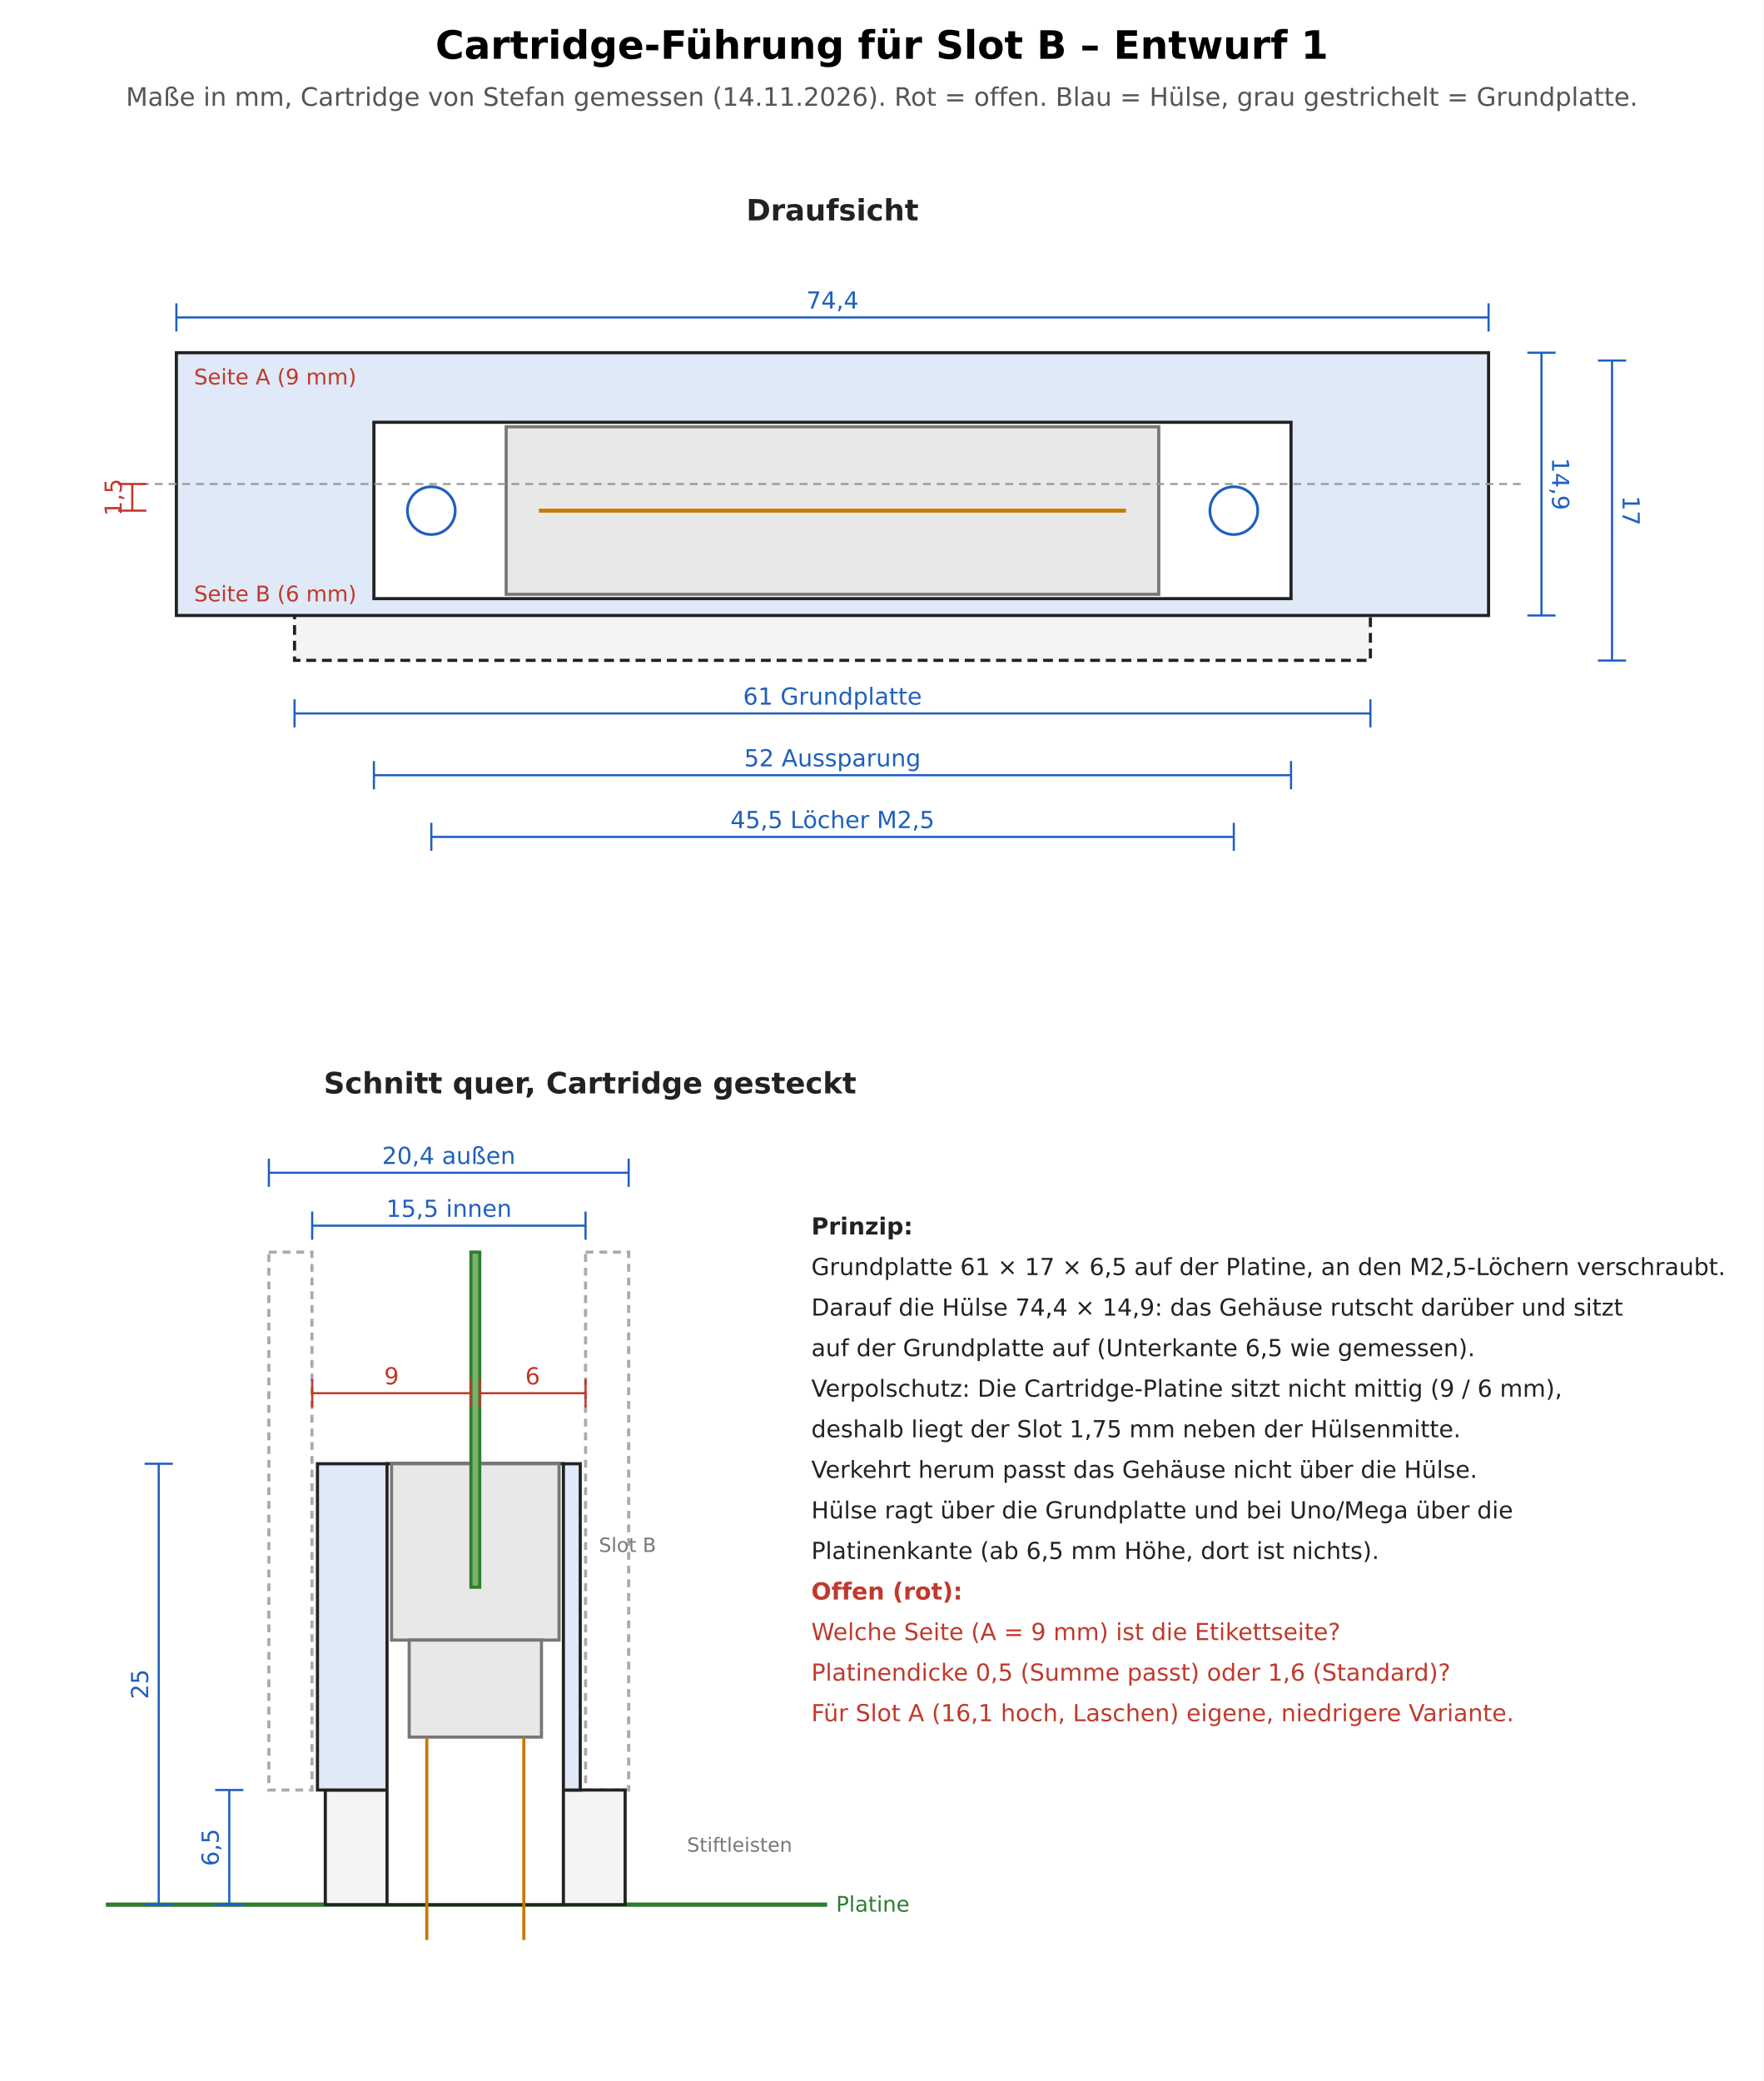
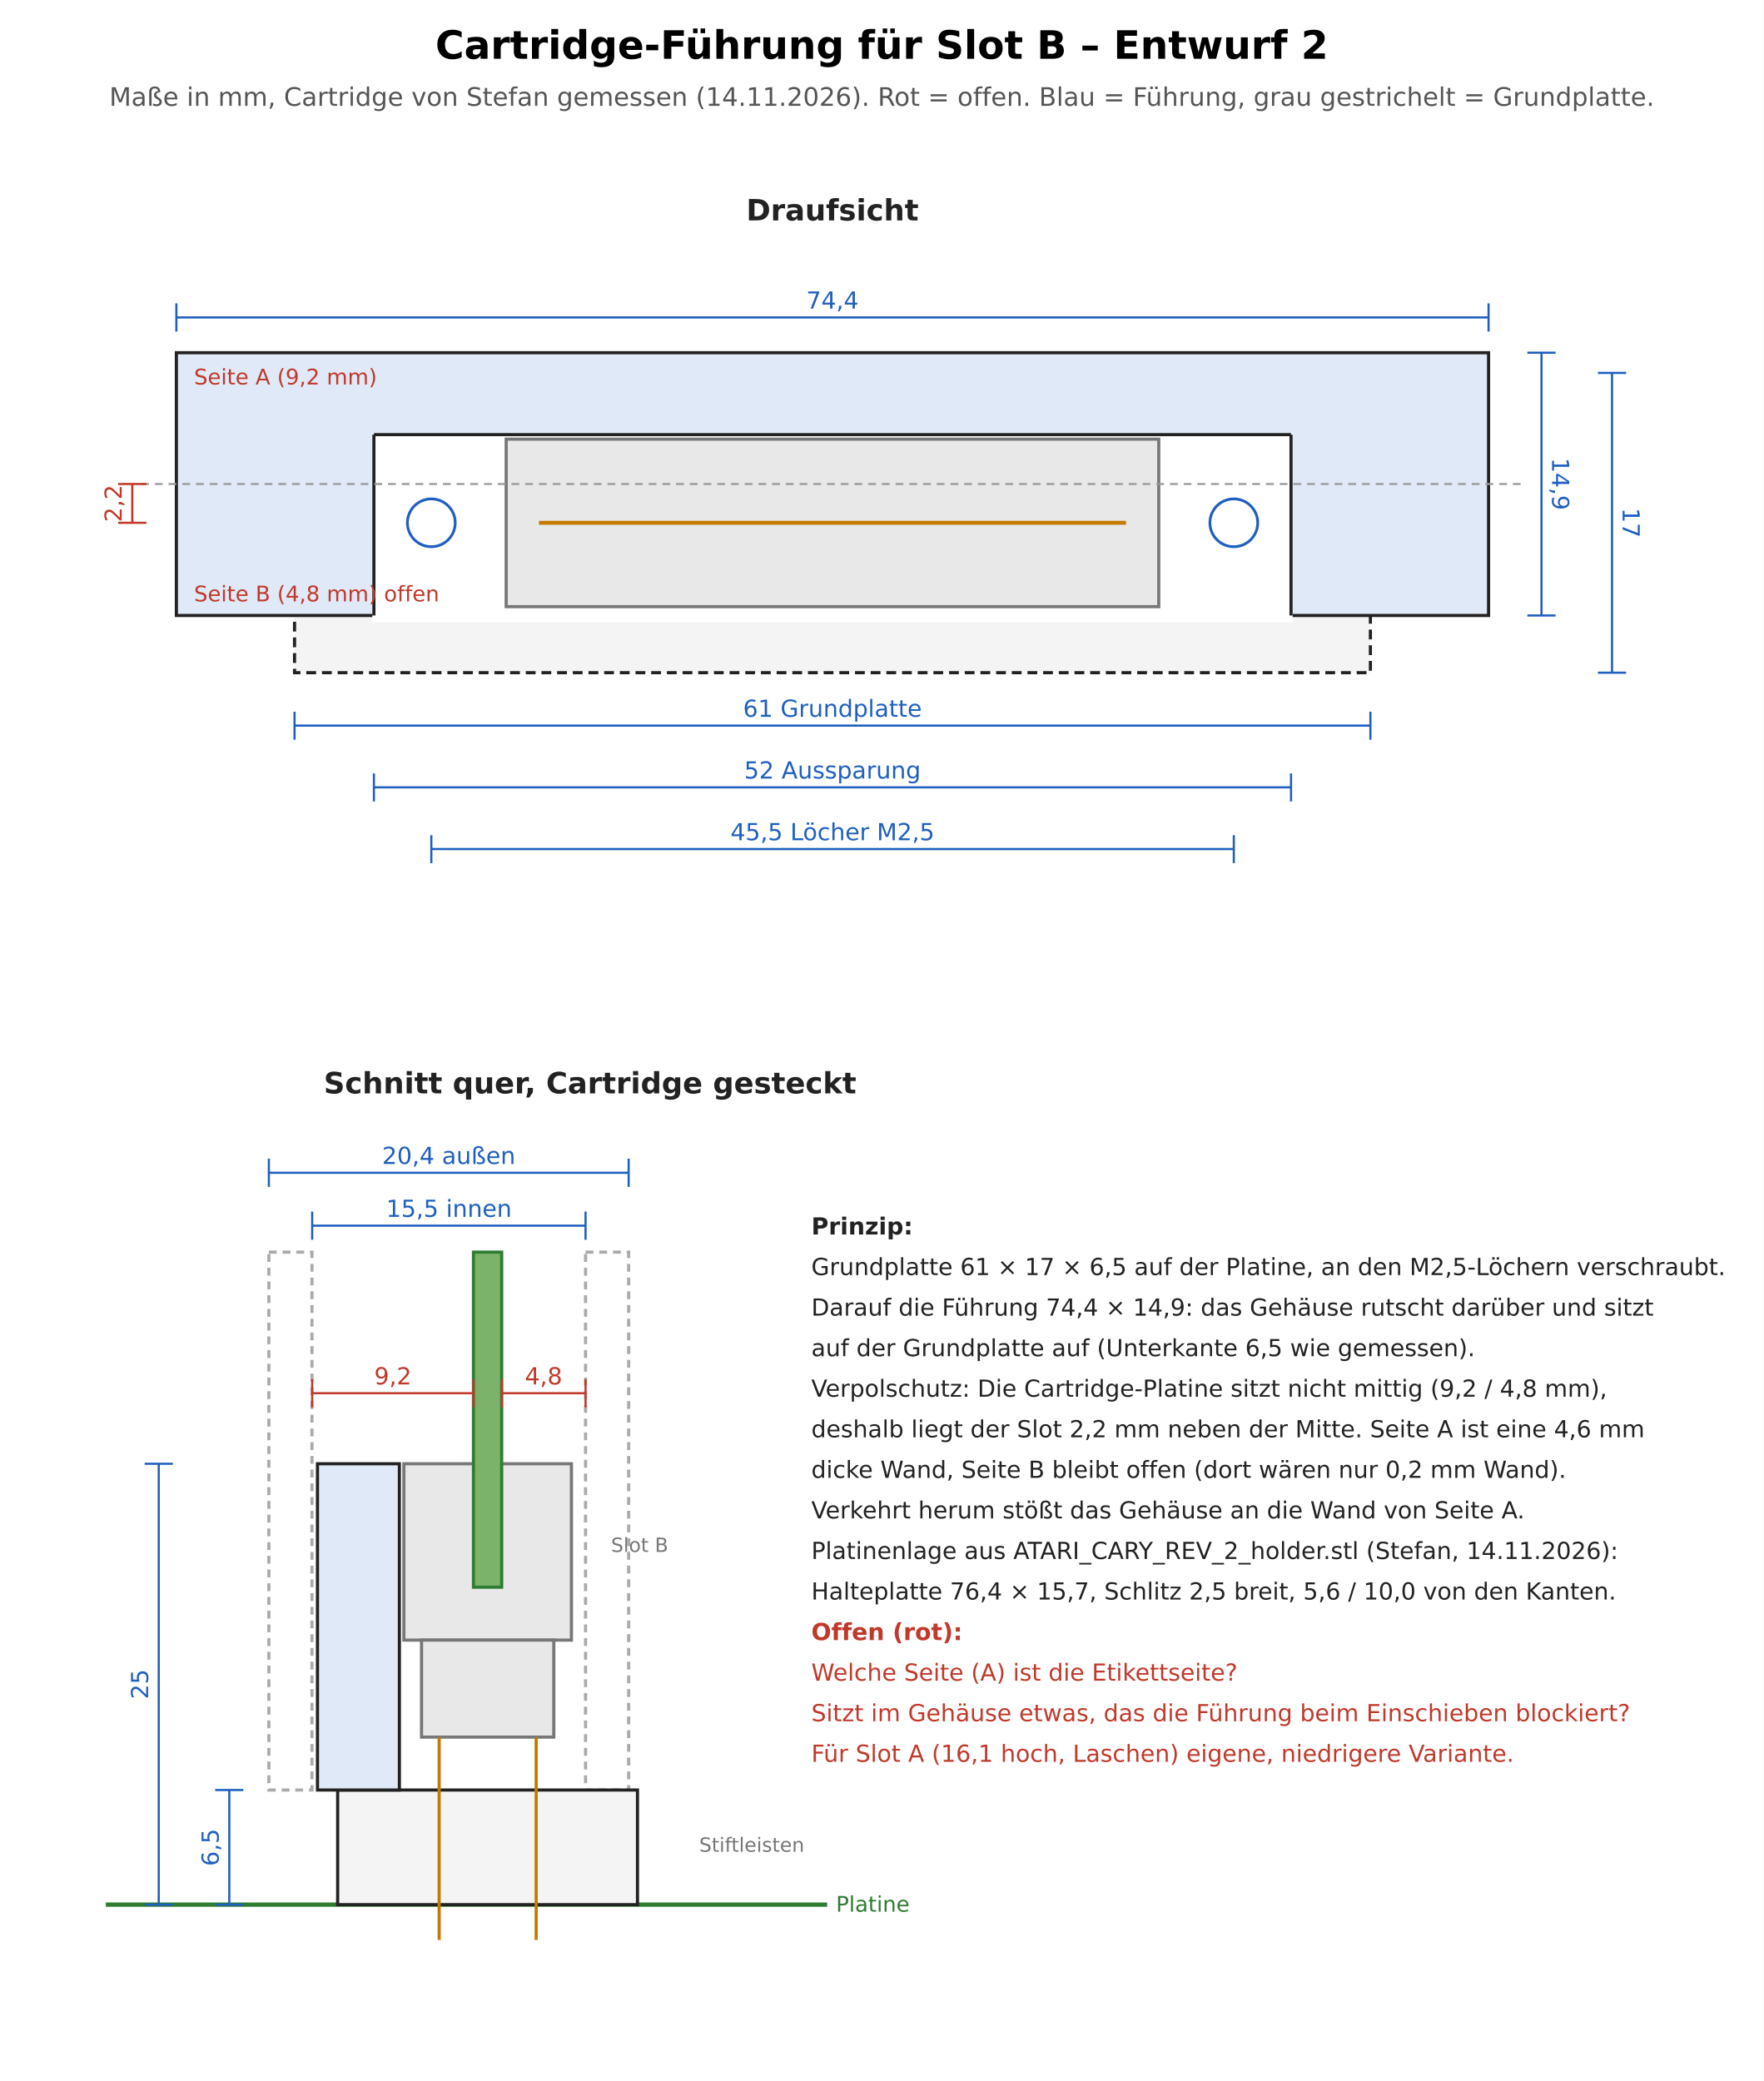
<svg xmlns="http://www.w3.org/2000/svg" width="900" height="1062" viewBox="0 0 900 1062">
  <rect width="100%" height="100%" fill="white" />
-   <text x="450.0" y="30" font-family="DejaVu Sans, sans-serif" font-size="20" font-weight="bold" text-anchor="middle">Cartridge-Führung für Slot B – Entwurf 1</text>
-   <text x="450.0" y="54" font-family="DejaVu Sans, sans-serif" font-size="13" fill="#555" text-anchor="middle">Maße in mm, Cartridge von Stefan gemessen (14.11.2026). Rot = offen. Blau = Hülse, grau gestrichelt = Grundplatte.</text>
+   <text x="450.0" y="30" font-family="DejaVu Sans, sans-serif" font-size="20" font-weight="bold" text-anchor="middle">Cartridge-Führung für Slot B – Entwurf 2</text>
+   <text x="450.0" y="54" font-family="DejaVu Sans, sans-serif" font-size="13" fill="#555" text-anchor="middle">Maße in mm, Cartridge von Stefan gemessen (14.11.2026). Rot = offen. Blau = Führung, grau gestrichelt = Grundplatte.</text>
  <text x="424.8" y="112.5" font-family="DejaVu Sans, sans-serif" font-size="15" fill="#222" text-anchor="middle" font-weight="bold">Draufsicht</text>
-   <rect x="150.3" y="184.0" width="549.0" height="153.0" fill="#f4f4f4" stroke="#222" stroke-width="1.6" stroke-dasharray="5,3" />
+   <rect x="150.3" y="190.3" width="549.0" height="153.0" fill="#f4f4f4" stroke="#222" stroke-width="1.6" stroke-dasharray="5,3" />
  <rect x="90.0" y="180.0" width="669.6" height="134.1" fill="#dfe9f7" stroke="#222" stroke-width="1.6" />
-   <rect x="190.8" y="215.5" width="468.0" height="90.0" fill="white" stroke="#222" stroke-width="1.6" />
-   <rect x="258.3" y="217.8" width="333.0" height="85.5" fill="#e8e8e8" stroke="#777" stroke-width="1.6" />
-   <line x1="275.0" y1="260.6" x2="574.6" y2="260.6" stroke="#c47a00" stroke-width="2" />
-   <circle cx="220.1" cy="260.6" r="12.2" fill="#fff" stroke="#1f5fbf" stroke-width="1.4" />
-   <circle cx="629.6" cy="260.6" r="12.2" fill="#fff" stroke="#1f5fbf" stroke-width="1.4" />
+   <rect x="190.8" y="221.8" width="468.0" height="95.0" fill="white" stroke="white" stroke-width="1.6" />
+   <line x1="190.8" y1="221.8" x2="658.8" y2="221.8" stroke="#222" stroke-width="1.6" />
+   <line x1="190.8" y1="221.8" x2="190.8" y2="314.1" stroke="#222" stroke-width="1.6" />
+   <line x1="658.8" y1="221.8" x2="658.8" y2="314.1" stroke="#222" stroke-width="1.6" />
+   <rect x="258.3" y="224.1" width="333.0" height="85.5" fill="#e8e8e8" stroke="#777" stroke-width="1.6" />
+   <line x1="275.0" y1="266.8" x2="574.6" y2="266.8" stroke="#c47a00" stroke-width="2" />
+   <circle cx="220.1" cy="266.8" r="12.2" fill="#fff" stroke="#1f5fbf" stroke-width="1.4" />
+   <circle cx="629.6" cy="266.8" r="12.2" fill="#fff" stroke="#1f5fbf" stroke-width="1.4" />
  <line x1="72.0" y1="247.0" x2="777.6" y2="247.0" stroke="#999" stroke-width="1" stroke-dasharray="4,3" />
  <line x1="90.0" y1="162.0" x2="759.6" y2="162.0" stroke="#1f5fbf" stroke-width="1.1" />
  <line x1="90.0" y1="154.8" x2="90.0" y2="169.2" stroke="#1f5fbf" stroke-width="1.1" />
  <line x1="759.6" y1="154.8" x2="759.6" y2="169.2" stroke="#1f5fbf" stroke-width="1.1" />
  <text x="424.8" y="157.5" font-family="DejaVu Sans, sans-serif" font-size="12" fill="#1f5fbf" text-anchor="middle">74,4</text>
-   <line x1="150.3" y1="364.1" x2="699.3" y2="364.1" stroke="#1f5fbf" stroke-width="1.1" />
-   <line x1="150.3" y1="356.9" x2="150.3" y2="371.2" stroke="#1f5fbf" stroke-width="1.1" />
-   <line x1="699.3" y1="356.9" x2="699.3" y2="371.2" stroke="#1f5fbf" stroke-width="1.1" />
-   <text x="424.8" y="359.6" font-family="DejaVu Sans, sans-serif" font-size="12" fill="#1f5fbf" text-anchor="middle">61 Grundplatte</text>
-   <line x1="190.8" y1="395.6" x2="658.8" y2="395.6" stroke="#1f5fbf" stroke-width="1.1" />
-   <line x1="190.8" y1="388.4" x2="190.8" y2="402.8" stroke="#1f5fbf" stroke-width="1.1" />
-   <line x1="658.8" y1="388.4" x2="658.8" y2="402.8" stroke="#1f5fbf" stroke-width="1.1" />
-   <text x="424.8" y="391.1" font-family="DejaVu Sans, sans-serif" font-size="12" fill="#1f5fbf" text-anchor="middle">52 Aussparung</text>
-   <line x1="220.1" y1="427.1" x2="629.6" y2="427.1" stroke="#1f5fbf" stroke-width="1.1" />
-   <line x1="220.1" y1="419.9" x2="220.1" y2="434.2" stroke="#1f5fbf" stroke-width="1.1" />
-   <line x1="629.6" y1="419.9" x2="629.6" y2="434.2" stroke="#1f5fbf" stroke-width="1.1" />
-   <text x="424.8" y="422.6" font-family="DejaVu Sans, sans-serif" font-size="12" fill="#1f5fbf" text-anchor="middle">45,5 Löcher M2,5</text>
+   <line x1="150.3" y1="370.3" x2="699.3" y2="370.3" stroke="#1f5fbf" stroke-width="1.1" />
+   <line x1="150.3" y1="363.2" x2="150.3" y2="377.5" stroke="#1f5fbf" stroke-width="1.1" />
+   <line x1="699.3" y1="363.2" x2="699.3" y2="377.5" stroke="#1f5fbf" stroke-width="1.1" />
+   <text x="424.8" y="365.8" font-family="DejaVu Sans, sans-serif" font-size="12" fill="#1f5fbf" text-anchor="middle">61 Grundplatte</text>
+   <line x1="190.8" y1="401.8" x2="658.8" y2="401.8" stroke="#1f5fbf" stroke-width="1.1" />
+   <line x1="190.8" y1="394.7" x2="190.8" y2="409.0" stroke="#1f5fbf" stroke-width="1.1" />
+   <line x1="658.8" y1="394.7" x2="658.8" y2="409.0" stroke="#1f5fbf" stroke-width="1.1" />
+   <text x="424.8" y="397.3" font-family="DejaVu Sans, sans-serif" font-size="12" fill="#1f5fbf" text-anchor="middle">52 Aussparung</text>
+   <line x1="220.1" y1="433.3" x2="629.6" y2="433.3" stroke="#1f5fbf" stroke-width="1.1" />
+   <line x1="220.1" y1="426.2" x2="220.1" y2="440.5" stroke="#1f5fbf" stroke-width="1.1" />
+   <line x1="629.6" y1="426.2" x2="629.6" y2="440.5" stroke="#1f5fbf" stroke-width="1.1" />
+   <text x="424.8" y="428.8" font-family="DejaVu Sans, sans-serif" font-size="12" fill="#1f5fbf" text-anchor="middle">45,5 Löcher M2,5</text>
  <line x1="786.6" y1="180.0" x2="786.6" y2="314.1" stroke="#1f5fbf" stroke-width="1.1" />
  <line x1="779.4" y1="180.0" x2="793.8" y2="180.0" stroke="#1f5fbf" stroke-width="1.1" />
  <line x1="779.4" y1="314.1" x2="793.8" y2="314.1" stroke="#1f5fbf" stroke-width="1.1" />
  <text x="792.0" y="247.0" font-family="DejaVu Sans, sans-serif" font-size="12" fill="#1f5fbf" text-anchor="middle" transform="rotate(90 792.0 247.0)">14,9</text>
-   <line x1="822.6" y1="184.0" x2="822.6" y2="337.1" stroke="#1f5fbf" stroke-width="1.1" />
-   <line x1="815.4" y1="184.0" x2="829.8" y2="184.0" stroke="#1f5fbf" stroke-width="1.1" />
-   <line x1="815.4" y1="337.1" x2="829.8" y2="337.1" stroke="#1f5fbf" stroke-width="1.1" />
-   <text x="828.0" y="260.6" font-family="DejaVu Sans, sans-serif" font-size="12" fill="#1f5fbf" text-anchor="middle" transform="rotate(90 828.0 260.6)">17</text>
-   <line x1="67.5" y1="247.0" x2="67.5" y2="260.6" stroke="#c0392b" stroke-width="1.1" />
+   <line x1="822.6" y1="190.3" x2="822.6" y2="343.3" stroke="#1f5fbf" stroke-width="1.1" />
+   <line x1="815.4" y1="190.3" x2="829.8" y2="190.3" stroke="#1f5fbf" stroke-width="1.1" />
+   <line x1="815.4" y1="343.3" x2="829.8" y2="343.3" stroke="#1f5fbf" stroke-width="1.1" />
+   <text x="828.0" y="266.8" font-family="DejaVu Sans, sans-serif" font-size="12" fill="#1f5fbf" text-anchor="middle" transform="rotate(90 828.0 266.8)">17</text>
+   <line x1="67.5" y1="247.0" x2="67.5" y2="266.8" stroke="#c0392b" stroke-width="1.1" />
  <line x1="60.3" y1="247.0" x2="74.7" y2="247.0" stroke="#c0392b" stroke-width="1.1" />
-   <line x1="60.3" y1="260.6" x2="74.7" y2="260.6" stroke="#c0392b" stroke-width="1.1" />
-   <text x="62.1" y="253.8" font-family="DejaVu Sans, sans-serif" font-size="12" fill="#c0392b" text-anchor="middle" transform="rotate(-90 62.1 253.8)">1,5</text>
-   <text x="99.0" y="196.2" font-family="DejaVu Sans, sans-serif" font-size="11" fill="#c0392b" text-anchor="start">Seite A (9 mm)</text>
-   <text x="99.0" y="306.9" font-family="DejaVu Sans, sans-serif" font-size="11" fill="#c0392b" text-anchor="start">Seite B (6 mm)</text>
+   <line x1="60.3" y1="266.8" x2="74.7" y2="266.8" stroke="#c0392b" stroke-width="1.1" />
+   <text x="62.1" y="256.9" font-family="DejaVu Sans, sans-serif" font-size="12" fill="#c0392b" text-anchor="middle" transform="rotate(-90 62.1 256.9)">2,2</text>
+   <text x="99.0" y="196.2" font-family="DejaVu Sans, sans-serif" font-size="11" fill="#c0392b" text-anchor="start">Seite A (9,2 mm)</text>
+   <text x="99.0" y="306.9" font-family="DejaVu Sans, sans-serif" font-size="11" fill="#c0392b" text-anchor="start">Seite B (4,8 mm) offen</text>
  <text x="301.1" y="558.0" font-family="DejaVu Sans, sans-serif" font-size="15" fill="#222" text-anchor="middle" font-weight="bold">Schnitt quer, Cartridge gesteckt</text>
  <line x1="54.0" y1="972.0" x2="422.1" y2="972.0" stroke="#2e7d32" stroke-width="2.2" />
  <text x="426.6" y="975.6" font-family="DejaVu Sans, sans-serif" font-size="11" fill="#2e7d32" text-anchor="start">Platine</text>
  <rect x="137.2" y="639.0" width="22.0" height="274.5" fill="none" stroke="#aaa" stroke-width="1.6" stroke-dasharray="4,3" />
  <rect x="298.8" y="639.0" width="22.0" height="274.5" fill="none" stroke="#aaa" stroke-width="1.6" stroke-dasharray="4,3" />
-   <rect x="166.0" y="913.5" width="153.0" height="58.5" fill="#f4f4f4" stroke="#222" stroke-width="1.6" />
-   <rect x="162.0" y="747.0" width="134.1" height="166.5" fill="#dfe9f7" stroke="#222" stroke-width="1.6" />
-   <rect x="197.5" y="747.0" width="90.0" height="225.0" fill="white" stroke="#222" stroke-width="1.6" />
-   <rect x="199.8" y="747.0" width="85.5" height="90.0" fill="#e8e8e8" stroke="#777" stroke-width="1.6" />
-   <rect x="208.8" y="837.0" width="67.5" height="49.5" fill="#e8e8e8" stroke="#777" stroke-width="1.6" />
-   <line x1="217.8" y1="886.5" x2="217.8" y2="990.0" stroke="#c47a00" stroke-width="1.6" />
-   <line x1="267.3" y1="886.5" x2="267.3" y2="990.0" stroke="#c47a00" stroke-width="1.6" />
-   <rect x="240.3" y="639.0" width="4.5" height="171.0" fill="#7cb36b" stroke="#2e7d32" stroke-width="1.6" />
+   <rect x="172.3" y="913.5" width="153.0" height="58.5" fill="#f4f4f4" stroke="#222" stroke-width="1.6" />
+   <rect x="162.0" y="747.0" width="41.8" height="166.5" fill="#dfe9f7" stroke="#222" stroke-width="1.6" />
+   <rect x="206.1" y="747.0" width="85.5" height="90.0" fill="#e8e8e8" stroke="#777" stroke-width="1.6" />
+   <rect x="215.1" y="837.0" width="67.5" height="49.5" fill="#e8e8e8" stroke="#777" stroke-width="1.6" />
+   <line x1="224.1" y1="886.5" x2="224.1" y2="990.0" stroke="#c47a00" stroke-width="1.6" />
+   <line x1="273.6" y1="886.5" x2="273.6" y2="990.0" stroke="#c47a00" stroke-width="1.6" />
+   <rect x="241.6" y="639.0" width="14.4" height="171.0" fill="#7cb36b" stroke="#2e7d32" stroke-width="1.6" />
  <line x1="81.0" y1="747.0" x2="81.0" y2="972.0" stroke="#1f5fbf" stroke-width="1.1" />
  <line x1="73.8" y1="747.0" x2="88.2" y2="747.0" stroke="#1f5fbf" stroke-width="1.1" />
  <line x1="73.8" y1="972.0" x2="88.2" y2="972.0" stroke="#1f5fbf" stroke-width="1.1" />
  <text x="75.6" y="859.5" font-family="DejaVu Sans, sans-serif" font-size="12" fill="#1f5fbf" text-anchor="middle" transform="rotate(-90 75.6 859.5)">25</text>
  <line x1="117.0" y1="913.5" x2="117.0" y2="972.0" stroke="#1f5fbf" stroke-width="1.1" />
  <line x1="109.8" y1="913.5" x2="124.2" y2="913.5" stroke="#1f5fbf" stroke-width="1.1" />
  <line x1="109.8" y1="972.0" x2="124.2" y2="972.0" stroke="#1f5fbf" stroke-width="1.1" />
  <text x="111.6" y="942.8" font-family="DejaVu Sans, sans-serif" font-size="12" fill="#1f5fbf" text-anchor="middle" transform="rotate(-90 111.6 942.8)">6,5</text>
  <line x1="159.3" y1="625.5" x2="298.8" y2="625.5" stroke="#1f5fbf" stroke-width="1.1" />
  <line x1="159.3" y1="618.3" x2="159.3" y2="632.7" stroke="#1f5fbf" stroke-width="1.1" />
  <line x1="298.8" y1="618.3" x2="298.8" y2="632.7" stroke="#1f5fbf" stroke-width="1.1" />
  <text x="229.1" y="621.0" font-family="DejaVu Sans, sans-serif" font-size="12" fill="#1f5fbf" text-anchor="middle">15,5 innen</text>
  <line x1="137.2" y1="598.5" x2="320.8" y2="598.5" stroke="#1f5fbf" stroke-width="1.1" />
  <line x1="137.2" y1="591.3" x2="137.2" y2="605.7" stroke="#1f5fbf" stroke-width="1.1" />
  <line x1="320.8" y1="591.3" x2="320.8" y2="605.7" stroke="#1f5fbf" stroke-width="1.1" />
  <text x="229.0" y="594.0" font-family="DejaVu Sans, sans-serif" font-size="12" fill="#1f5fbf" text-anchor="middle">20,4 außen</text>
-   <line x1="159.3" y1="711.0" x2="240.3" y2="711.0" stroke="#c0392b" stroke-width="1.1" />
+   <line x1="159.3" y1="711.0" x2="241.6" y2="711.0" stroke="#c0392b" stroke-width="1.1" />
  <line x1="159.3" y1="703.8" x2="159.3" y2="718.2" stroke="#c0392b" stroke-width="1.1" />
-   <line x1="240.3" y1="703.8" x2="240.3" y2="718.2" stroke="#c0392b" stroke-width="1.1" />
-   <text x="199.8" y="706.5" font-family="DejaVu Sans, sans-serif" font-size="12" fill="#c0392b" text-anchor="middle">9</text>
-   <line x1="244.8" y1="711.0" x2="298.8" y2="711.0" stroke="#c0392b" stroke-width="1.1" />
-   <line x1="244.8" y1="703.8" x2="244.8" y2="718.2" stroke="#c0392b" stroke-width="1.1" />
+   <line x1="241.6" y1="703.8" x2="241.6" y2="718.2" stroke="#c0392b" stroke-width="1.1" />
+   <text x="200.5" y="706.5" font-family="DejaVu Sans, sans-serif" font-size="12" fill="#c0392b" text-anchor="middle">9,2</text>
+   <line x1="256.1" y1="711.0" x2="298.8" y2="711.0" stroke="#c0392b" stroke-width="1.1" />
+   <line x1="256.1" y1="703.8" x2="256.1" y2="718.2" stroke="#c0392b" stroke-width="1.1" />
  <line x1="298.8" y1="703.8" x2="298.8" y2="718.2" stroke="#c0392b" stroke-width="1.1" />
-   <text x="271.8" y="706.5" font-family="DejaVu Sans, sans-serif" font-size="12" fill="#c0392b" text-anchor="middle">6</text>
-   <text x="305.6" y="792.0" font-family="DejaVu Sans, sans-serif" font-size="10" fill="#777" text-anchor="start">Slot B</text>
-   <text x="350.6" y="945.0" font-family="DejaVu Sans, sans-serif" font-size="10" fill="#777" text-anchor="start">Stiftleisten</text>
+   <text x="277.4" y="706.5" font-family="DejaVu Sans, sans-serif" font-size="12" fill="#c0392b" text-anchor="middle">4,8</text>
+   <text x="311.8" y="792.0" font-family="DejaVu Sans, sans-serif" font-size="10" fill="#777" text-anchor="start">Slot B</text>
+   <text x="356.8" y="945.0" font-family="DejaVu Sans, sans-serif" font-size="10" fill="#777" text-anchor="start">Stiftleisten</text>
  <text x="414.0" y="630.0" font-family="DejaVu Sans, sans-serif" font-size="12" fill="#222" text-anchor="start" font-weight="bold">Prinzip:</text>
  <text x="414.0" y="650.7" font-family="DejaVu Sans, sans-serif" font-size="12" fill="#222" text-anchor="start">Grundplatte 61 × 17 × 6,5 auf der Platine, an den M2,5-Löchern verschraubt.</text>
-   <text x="414.0" y="671.4" font-family="DejaVu Sans, sans-serif" font-size="12" fill="#222" text-anchor="start">Darauf die Hülse 74,4 × 14,9: das Gehäuse rutscht darüber und sitzt</text>
+   <text x="414.0" y="671.4" font-family="DejaVu Sans, sans-serif" font-size="12" fill="#222" text-anchor="start">Darauf die Führung 74,4 × 14,9: das Gehäuse rutscht darüber und sitzt</text>
  <text x="414.0" y="692.1" font-family="DejaVu Sans, sans-serif" font-size="12" fill="#222" text-anchor="start">auf der Grundplatte auf (Unterkante 6,5 wie gemessen).</text>
-   <text x="414.0" y="712.8" font-family="DejaVu Sans, sans-serif" font-size="12" fill="#222" text-anchor="start">Verpolschutz: Die Cartridge-Platine sitzt nicht mittig (9 / 6 mm),</text>
-   <text x="414.0" y="733.5" font-family="DejaVu Sans, sans-serif" font-size="12" fill="#222" text-anchor="start">deshalb liegt der Slot 1,75 mm neben der Hülsenmitte.</text>
-   <text x="414.0" y="754.2" font-family="DejaVu Sans, sans-serif" font-size="12" fill="#222" text-anchor="start">Verkehrt herum passt das Gehäuse nicht über die Hülse.</text>
-   <text x="414.0" y="774.9" font-family="DejaVu Sans, sans-serif" font-size="12" fill="#222" text-anchor="start">Hülse ragt über die Grundplatte und bei Uno/Mega über die</text>
-   <text x="414.0" y="795.6" font-family="DejaVu Sans, sans-serif" font-size="12" fill="#222" text-anchor="start">Platinenkante (ab 6,5 mm Höhe, dort ist nichts).</text>
-   <text x="414.0" y="816.3" font-family="DejaVu Sans, sans-serif" font-size="12" fill="#c0392b" text-anchor="start" font-weight="bold">Offen (rot):</text>
-   <text x="414.0" y="837.0" font-family="DejaVu Sans, sans-serif" font-size="12" fill="#c0392b" text-anchor="start">Welche Seite (A = 9 mm) ist die Etikettseite?</text>
-   <text x="414.0" y="857.7" font-family="DejaVu Sans, sans-serif" font-size="12" fill="#c0392b" text-anchor="start">Platinendicke 0,5 (Summe passt) oder 1,6 (Standard)?</text>
-   <text x="414.0" y="878.4" font-family="DejaVu Sans, sans-serif" font-size="12" fill="#c0392b" text-anchor="start">Für Slot A (16,1 hoch, Laschen) eigene, niedrigere Variante.</text>
+   <text x="414.0" y="712.8" font-family="DejaVu Sans, sans-serif" font-size="12" fill="#222" text-anchor="start">Verpolschutz: Die Cartridge-Platine sitzt nicht mittig (9,2 / 4,8 mm),</text>
+   <text x="414.0" y="733.5" font-family="DejaVu Sans, sans-serif" font-size="12" fill="#222" text-anchor="start">deshalb liegt der Slot 2,2 mm neben der Mitte. Seite A ist eine 4,6 mm</text>
+   <text x="414.0" y="754.2" font-family="DejaVu Sans, sans-serif" font-size="12" fill="#222" text-anchor="start">dicke Wand, Seite B bleibt offen (dort wären nur 0,2 mm Wand).</text>
+   <text x="414.0" y="774.9" font-family="DejaVu Sans, sans-serif" font-size="12" fill="#222" text-anchor="start">Verkehrt herum stößt das Gehäuse an die Wand von Seite A.</text>
+   <text x="414.0" y="795.6" font-family="DejaVu Sans, sans-serif" font-size="12" fill="#222" text-anchor="start">Platinenlage aus ATARI_CARY_REV_2_holder.stl (Stefan, 14.11.2026):</text>
+   <text x="414.0" y="816.3" font-family="DejaVu Sans, sans-serif" font-size="12" fill="#222" text-anchor="start">Halteplatte 76,4 × 15,7, Schlitz 2,5 breit, 5,6 / 10,0 von den Kanten.</text>
+   <text x="414.0" y="837.0" font-family="DejaVu Sans, sans-serif" font-size="12" fill="#c0392b" text-anchor="start" font-weight="bold">Offen (rot):</text>
+   <text x="414.0" y="857.7" font-family="DejaVu Sans, sans-serif" font-size="12" fill="#c0392b" text-anchor="start">Welche Seite (A) ist die Etikettseite?</text>
+   <text x="414.0" y="878.4" font-family="DejaVu Sans, sans-serif" font-size="12" fill="#c0392b" text-anchor="start">Sitzt im Gehäuse etwas, das die Führung beim Einschieben blockiert?</text>
+   <text x="414.0" y="899.1" font-family="DejaVu Sans, sans-serif" font-size="12" fill="#c0392b" text-anchor="start">Für Slot A (16,1 hoch, Laschen) eigene, niedrigere Variante.</text>
</svg>
